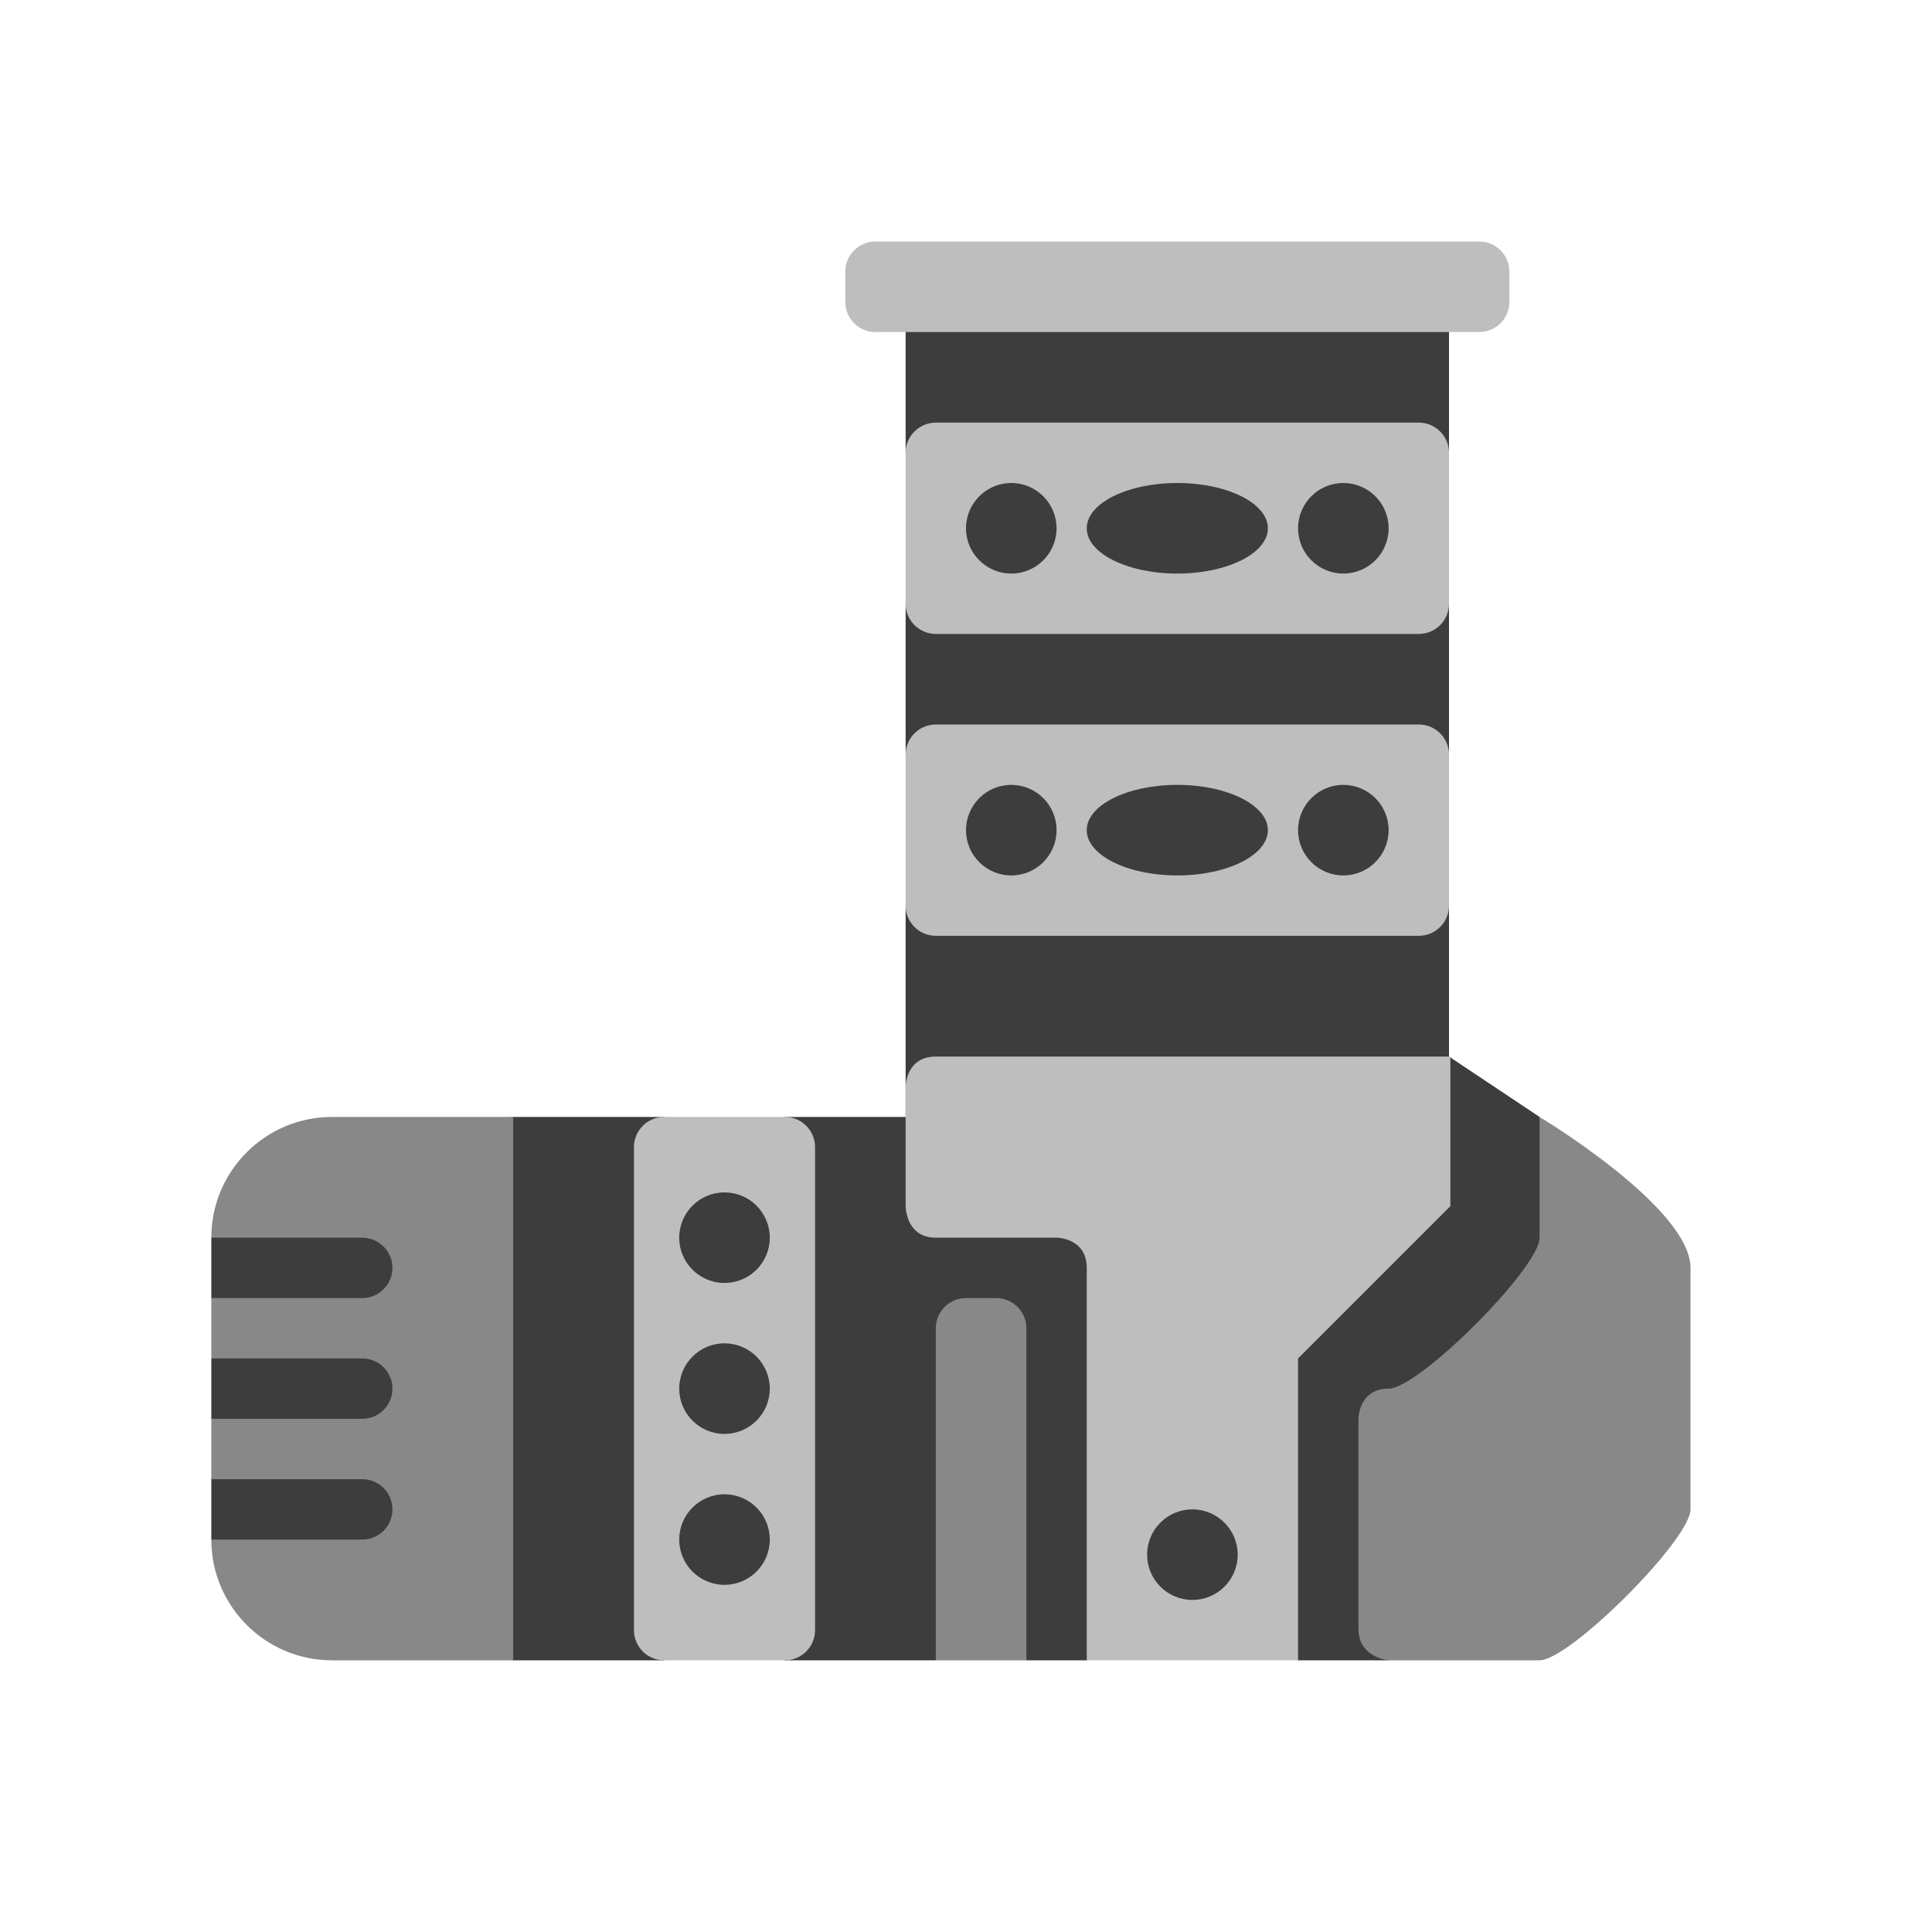
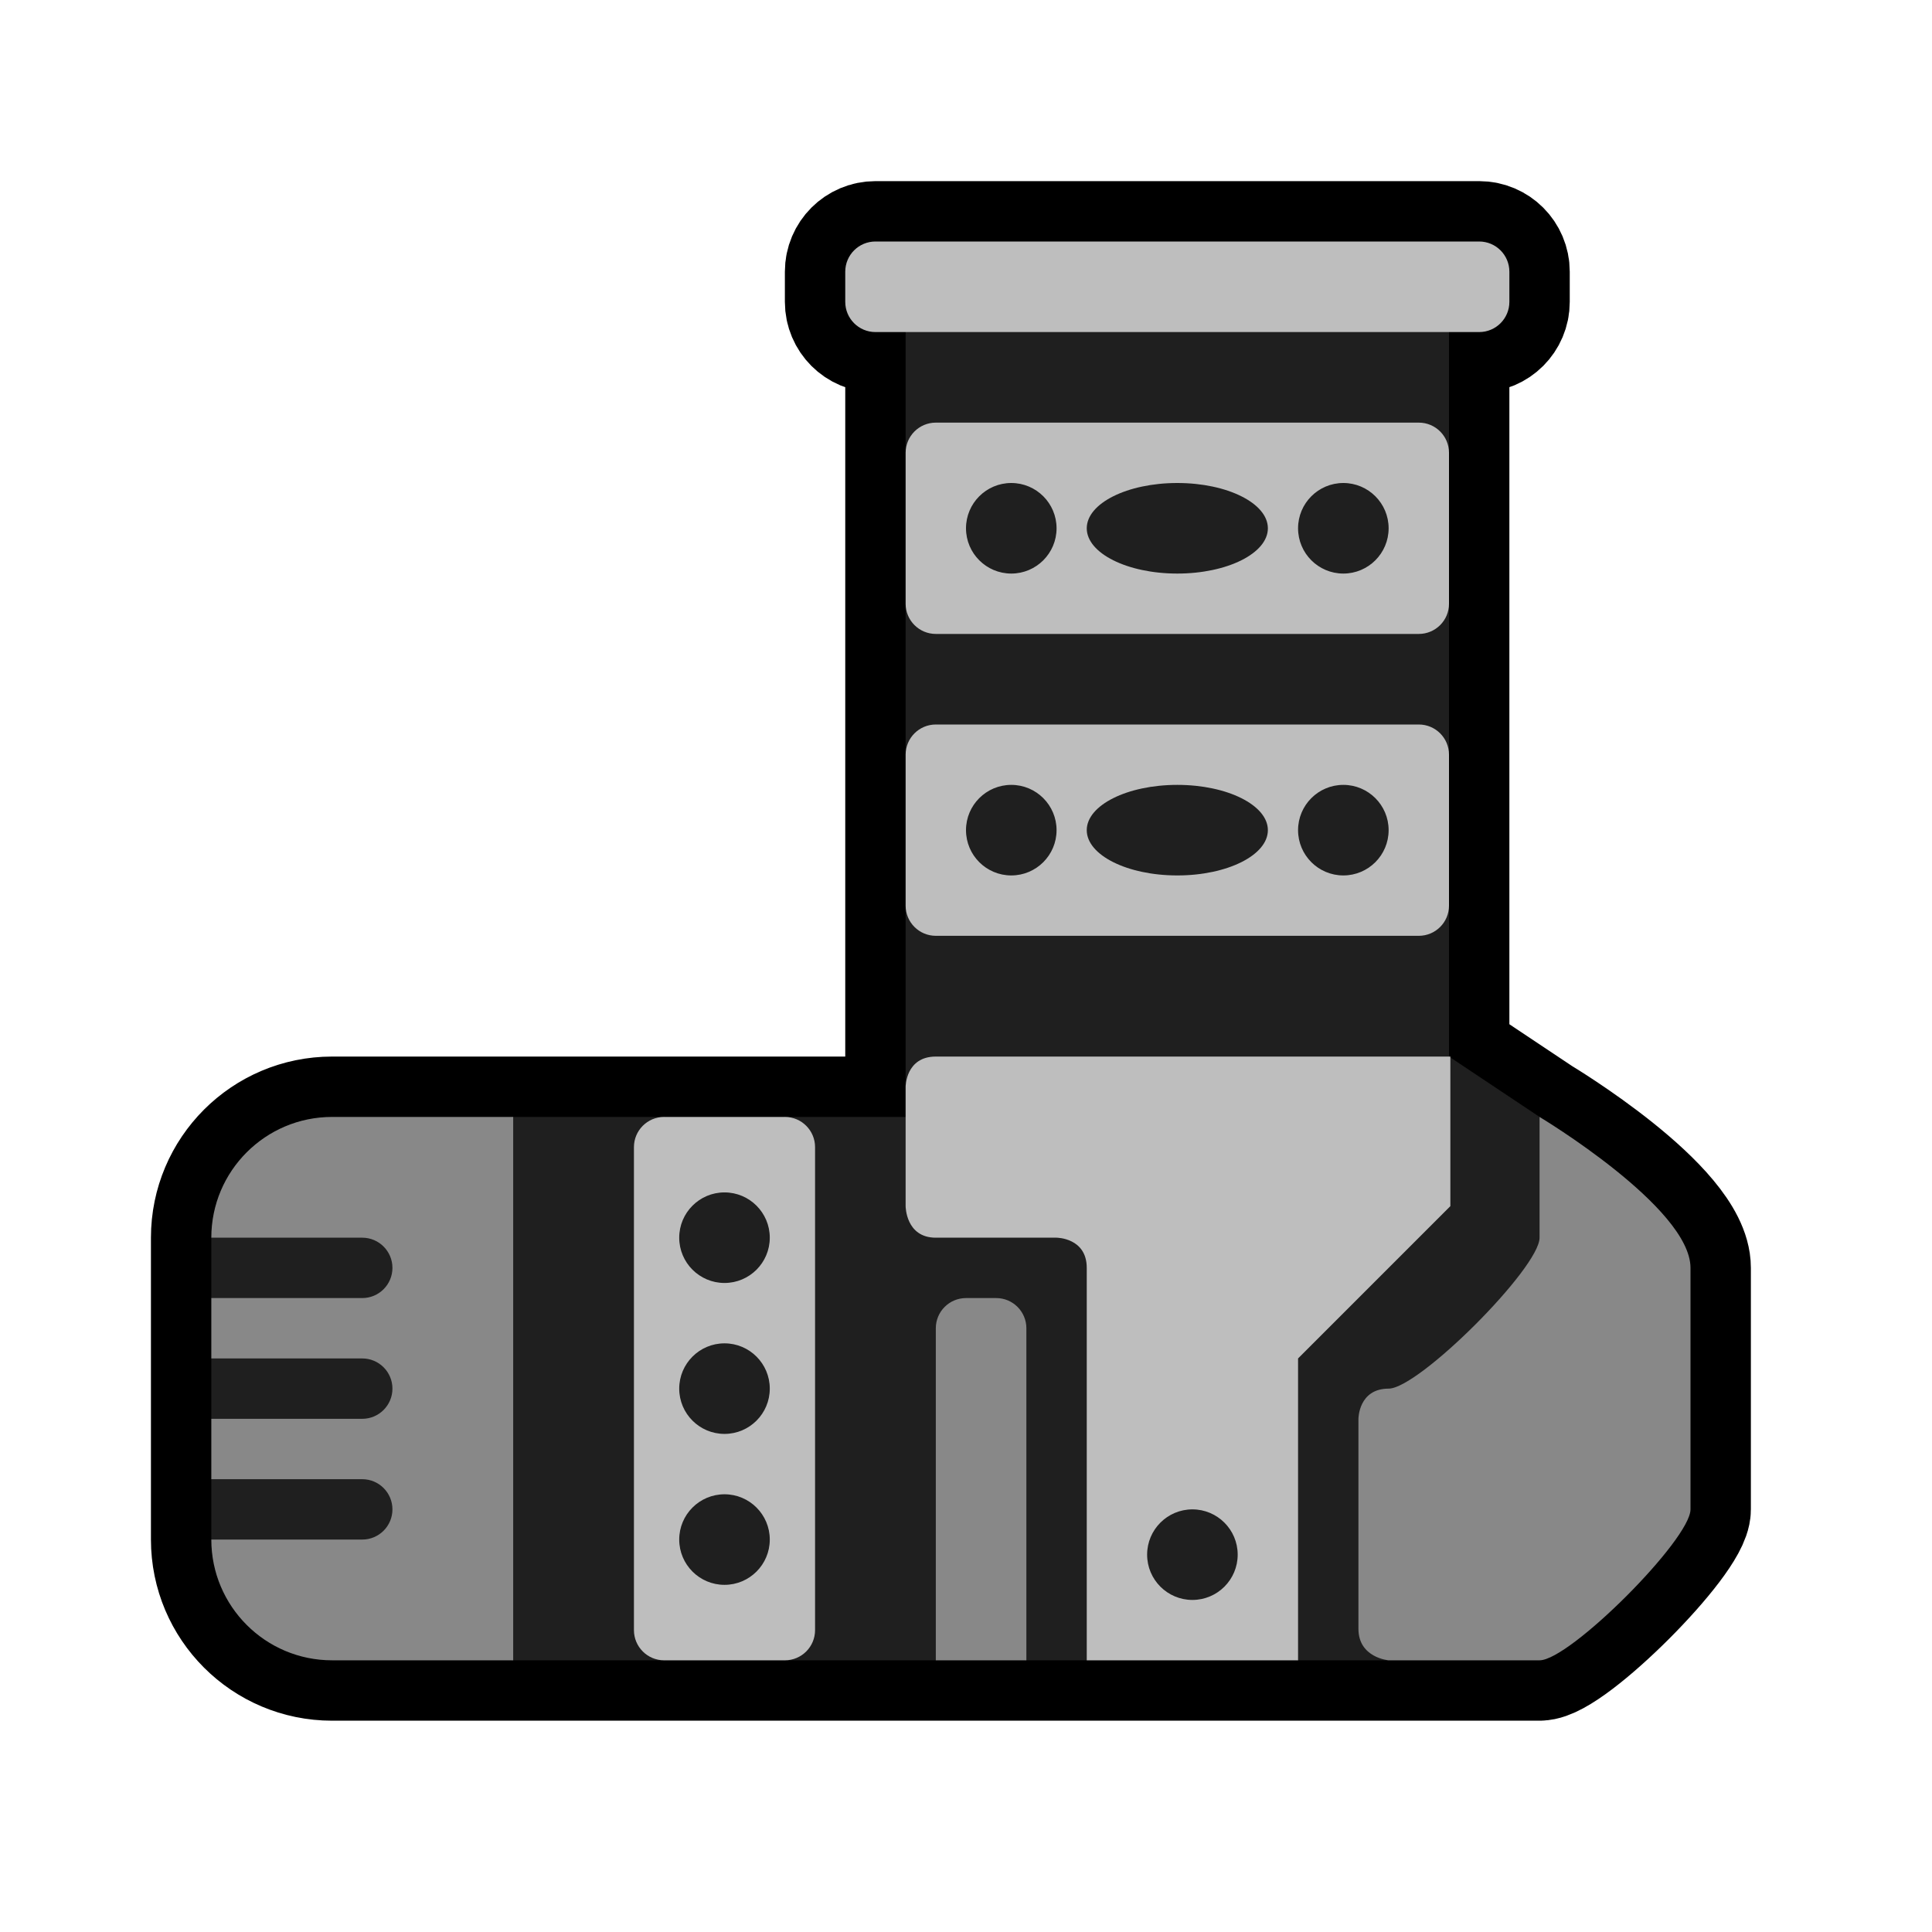
- <svg xmlns="http://www.w3.org/2000/svg" width="100%" height="100%" viewBox="0 0 64 64" version="1.1" xml:space="preserve" style="fill-rule:evenodd;clip-rule:evenodd;stroke-linejoin:round;stroke-miterlimit:2;">
-   <g transform="matrix(1,0,0,1,0,-256)">
-     <g id="Legs_Rank_01" transform="matrix(1,0,0,1,0,-640)">
-       <g id="background" transform="matrix(1,0,0,1,-256,0)">
-         <path d="M273,933L266,934L263,937L263,939L264,940L263,941L263,943L264,944L263,945L263,947L266,950L273,951L278,951L280,950L282,951L287,951L288.5,950L290,951L292,951L295.523,950L299,951L302,951L308,937L307,933L304,931L304,926L303,923.5L304,921L304,916L303,913.5L304,911L304,906L286,906L286,911L287,913.5L286,916L286,921L287,923.5L286,926L286,933L282,933L280,934L278,933L273,933Z" style="fill-opacity:0.76;" />
+ <svg xmlns="http://www.w3.org/2000/svg" width="100%" height="100%" viewBox="0 0 64 64" version="1.1" xml:space="preserve" style="fill-rule:evenodd;clip-rule:evenodd;stroke-linejoin:round;stroke-miterlimit:2;" id="svg19518">
+   <defs id="defs19522">
+         
+     
+             
+             
+             
+         
+                 
+             
+                 
+             
+                 
+             </defs>
+   <path id="path19506" style="fill-opacity:0.76;fill:none;stroke:#000000;stroke-opacity:1;stroke-width:4;stroke-dasharray:none" d="M 29 8 C 28.448 8 28 8.448 28 9 L 28 10 C 28 10.552 28.448 11 29 11 L 30 11 L 30 15 L 30 20 L 30 25 L 30 30 L 30 36 L 30 37 L 26 37 L 22 37 L 17 37 L 11 37 C 8.792 37 7 38.792 7 41 L 7 43 L 7 45 L 7 47 L 7 49 L 7 51 C 7 53.208 8.792 55 11 55 L 17 55 L 22 55 L 26 55 L 31 55 L 34 55 L 36 55 L 43 55 L 46 55 L 51 55 C 52 55 56 51 56 50 L 56 42 C 56 40 51 37 51 37 L 48.045 35.029 L 48.045 35 L 48 35 L 48 30 L 48 25 L 48 20 L 48 15 L 48 11 L 49 11 C 49.552 11 50 10.552 50 10 L 50 9 C 50 8.448 49.552 8 49 8 L 29 8 z " />
+   <g transform="matrix(1,0,0,1,0,-256)" id="g20018">
+     <g id="g20016" transform="matrix(1,0,0,1,0,-640)">
+       <g id="g20006" transform="matrix(1,0,0,1,-256,0)">
+         <path d="M273,933L266,934L263,937L263,939L264,940L263,941L263,943L264,944L263,945L263,947L266,950L273,951L278,951L280,950L282,951L287,951L288.5,950L290,951L292,951L295.523,950L299,951L302,951L308,937L307,933L304,931L304,926L303,923.5L304,921L304,916L303,913.5L304,911L304,906L286,906L286,911L287,913.5L286,916L286,921L287,923.5L286,926L286,933L282,933L280,934L278,933L273,933Z" style="fill-opacity:1;fill:#1f1f1f" id="path20004" />
      </g>
-       <g id="Color_02" transform="matrix(1,0,0,1,-256,0)">
-         <path d="M263,937C263,934.792 264.792,933 267,933L273,933L273,951L267,951C264.792,951 263,949.208 263,947L268,947C268.552,947 269,946.552 269,946C269,945.448 268.552,945 268,945L263,945L263,943L268,943C268.552,943 269,942.552 269,942C269,941.448 268.552,941 268,941L263,941L263,939L268,939C268.552,939 269,938.552 269,938C269,937.448 268.552,937 268,937L263,937ZM290,940C290,939.448 289.552,939 289,939L288,939C287.448,939 287,939.448 287,940L287,951L290,951L290,940ZM302,942C303,942 307,938 307,937L307,933C307,933 312,936 312,938L312,946C312,947 308,951 307,951L302,951C302,951 301,950.916 301,949.958L301,943C301,943 301,942 302,942Z" style="fill:rgb(136,136,136);" />
+       <g id="g20010" transform="matrix(1,0,0,1,-256,0)">
+         <path d="M263,937C263,934.792 264.792,933 267,933L273,933L273,951L267,951C264.792,951 263,949.208 263,947L268,947C268.552,947 269,946.552 269,946C269,945.448 268.552,945 268,945L263,945L263,943L268,943C268.552,943 269,942.552 269,942C269,941.448 268.552,941 268,941L263,941L263,939L268,939C268.552,939 269,938.552 269,938C269,937.448 268.552,937 268,937L263,937ZM290,940C290,939.448 289.552,939 289,939L288,939C287.448,939 287,939.448 287,940L287,951L290,951L290,940ZM302,942C303,942 307,938 307,937L307,933C307,933 312,936 312,938L312,946C312,947 308,951 307,951L302,951C302,951 301,950.916 301,949.958L301,943C301,943 301,942 302,942Z" style="fill:rgb(136,136,136);" id="path20008" />
      </g>
-       <g id="Color_01" transform="matrix(1,0,0,1,-256,0)">
-         <path d="M304.045,931L287,931C286,931 286,932 286,932L286,935.955C286,935.955 286,937 287,937L291,937C291,937 292,937 292,938L292,951L299,951L299,941L304.045,935.955L304.045,931ZM283,934C283,933.448 282.552,933 282,933L278,933C277.448,933 277,933.448 277,934L277,950C277,950.552 277.448,951 278,951L282,951C282.552,951 283,950.552 283,950L283,934ZM295.5,946C296.328,946 297,946.672 297,947.5C297,948.328 296.328,949 295.5,949C294.672,949 294,948.328 294,947.5C294,946.672 294.672,946 295.5,946ZM280,945.5C280.828,945.5 281.5,946.172 281.5,947C281.5,947.828 280.828,948.5 280,948.5C279.172,948.5 278.5,947.828 278.5,947C278.5,946.172 279.172,945.5 280,945.5ZM280,940.5C280.828,940.5 281.5,941.172 281.5,942C281.5,942.828 280.828,943.5 280,943.5C279.172,943.5 278.5,942.828 278.5,942C278.5,941.172 279.172,940.5 280,940.5ZM280,935.5C280.828,935.5 281.5,936.172 281.5,937C281.5,937.828 280.828,938.5 280,938.5C279.172,938.5 278.5,937.828 278.5,937C278.5,936.172 279.172,935.5 280,935.5ZM304,921C304,920.448 303.552,920 303,920L287,920C286.448,920 286,920.448 286,921L286,926C286,926.552 286.448,927 287,927L303,927C303.552,927 304,926.552 304,926L304,921ZM289.5,922C290.328,922 291,922.672 291,923.5C291,924.328 290.328,925 289.5,925C288.672,925 288,924.328 288,923.5C288,922.672 288.672,922 289.5,922ZM300.5,922C301.328,922 302,922.672 302,923.5C302,924.328 301.328,925 300.5,925C299.672,925 299,924.328 299,923.5C299,922.672 299.672,922 300.5,922ZM295,922C296.656,922 298,922.672 298,923.5C298,924.328 296.656,925 295,925C293.344,925 292,924.328 292,923.5C292,922.672 293.344,922 295,922ZM304,911C304,910.448 303.552,910 303,910L287,910C286.448,910 286,910.448 286,911L286,916C286,916.552 286.448,917 287,917L303,917C303.552,917 304,916.552 304,916L304,911ZM295,912C296.656,912 298,912.672 298,913.5C298,914.328 296.656,915 295,915C293.344,915 292,914.328 292,913.5C292,912.672 293.344,912 295,912ZM289.5,912C290.328,912 291,912.672 291,913.5C291,914.328 290.328,915 289.5,915C288.672,915 288,914.328 288,913.5C288,912.672 288.672,912 289.5,912ZM300.5,912C301.328,912 302,912.672 302,913.5C302,914.328 301.328,915 300.5,915C299.672,915 299,914.328 299,913.5C299,912.672 299.672,912 300.5,912ZM306,905C306,904.448 305.552,904 305,904L285,904C284.448,904 284,904.448 284,905L284,906C284,906.552 284.448,907 285,907L305,907C305.552,907 306,906.552 306,906L306,905Z" style="fill:rgb(190,190,190);" />
+       <g id="g20014" transform="matrix(1,0,0,1,-256,0)">
+         <path d="M304.045,931L287,931C286,931 286,932 286,932L286,935.955C286,935.955 286,937 287,937L291,937C291,937 292,937 292,938L292,951L299,951L299,941L304.045,935.955L304.045,931ZM283,934C283,933.448 282.552,933 282,933L278,933C277.448,933 277,933.448 277,934L277,950C277,950.552 277.448,951 278,951L282,951C282.552,951 283,950.552 283,950L283,934ZM295.5,946C296.328,946 297,946.672 297,947.5C297,948.328 296.328,949 295.5,949C294.672,949 294,948.328 294,947.5C294,946.672 294.672,946 295.5,946ZM280,945.5C280.828,945.5 281.5,946.172 281.5,947C281.5,947.828 280.828,948.5 280,948.5C279.172,948.5 278.5,947.828 278.5,947C278.5,946.172 279.172,945.5 280,945.5ZM280,940.5C280.828,940.5 281.5,941.172 281.5,942C281.5,942.828 280.828,943.5 280,943.5C279.172,943.5 278.5,942.828 278.5,942C278.5,941.172 279.172,940.5 280,940.5ZM280,935.5C280.828,935.5 281.5,936.172 281.5,937C281.5,937.828 280.828,938.5 280,938.5C279.172,938.5 278.5,937.828 278.5,937C278.5,936.172 279.172,935.5 280,935.5ZM304,921C304,920.448 303.552,920 303,920L287,920C286.448,920 286,920.448 286,921L286,926C286,926.552 286.448,927 287,927L303,927C303.552,927 304,926.552 304,926L304,921ZM289.5,922C290.328,922 291,922.672 291,923.5C291,924.328 290.328,925 289.5,925C288.672,925 288,924.328 288,923.5C288,922.672 288.672,922 289.5,922ZM300.5,922C301.328,922 302,922.672 302,923.5C302,924.328 301.328,925 300.5,925C299.672,925 299,924.328 299,923.5C299,922.672 299.672,922 300.5,922ZM295,922C296.656,922 298,922.672 298,923.5C298,924.328 296.656,925 295,925C293.344,925 292,924.328 292,923.5C292,922.672 293.344,922 295,922ZM304,911C304,910.448 303.552,910 303,910L287,910C286.448,910 286,910.448 286,911L286,916C286,916.552 286.448,917 287,917L303,917C303.552,917 304,916.552 304,916L304,911ZM295,912C296.656,912 298,912.672 298,913.5C298,914.328 296.656,915 295,915C293.344,915 292,914.328 292,913.5C292,912.672 293.344,912 295,912ZM289.5,912C290.328,912 291,912.672 291,913.5C291,914.328 290.328,915 289.5,915C288.672,915 288,914.328 288,913.5C288,912.672 288.672,912 289.5,912ZM300.5,912C301.328,912 302,912.672 302,913.5C302,914.328 301.328,915 300.5,915C299.672,915 299,914.328 299,913.5C299,912.672 299.672,912 300.5,912ZM306,905C306,904.448 305.552,904 305,904L285,904C284.448,904 284,904.448 284,905L284,906C284,906.552 284.448,907 285,907L305,907C305.552,907 306,906.552 306,906L306,905Z" style="fill:rgb(190,190,190);" id="path20012" />
      </g>
    </g>
  </g>
</svg>
